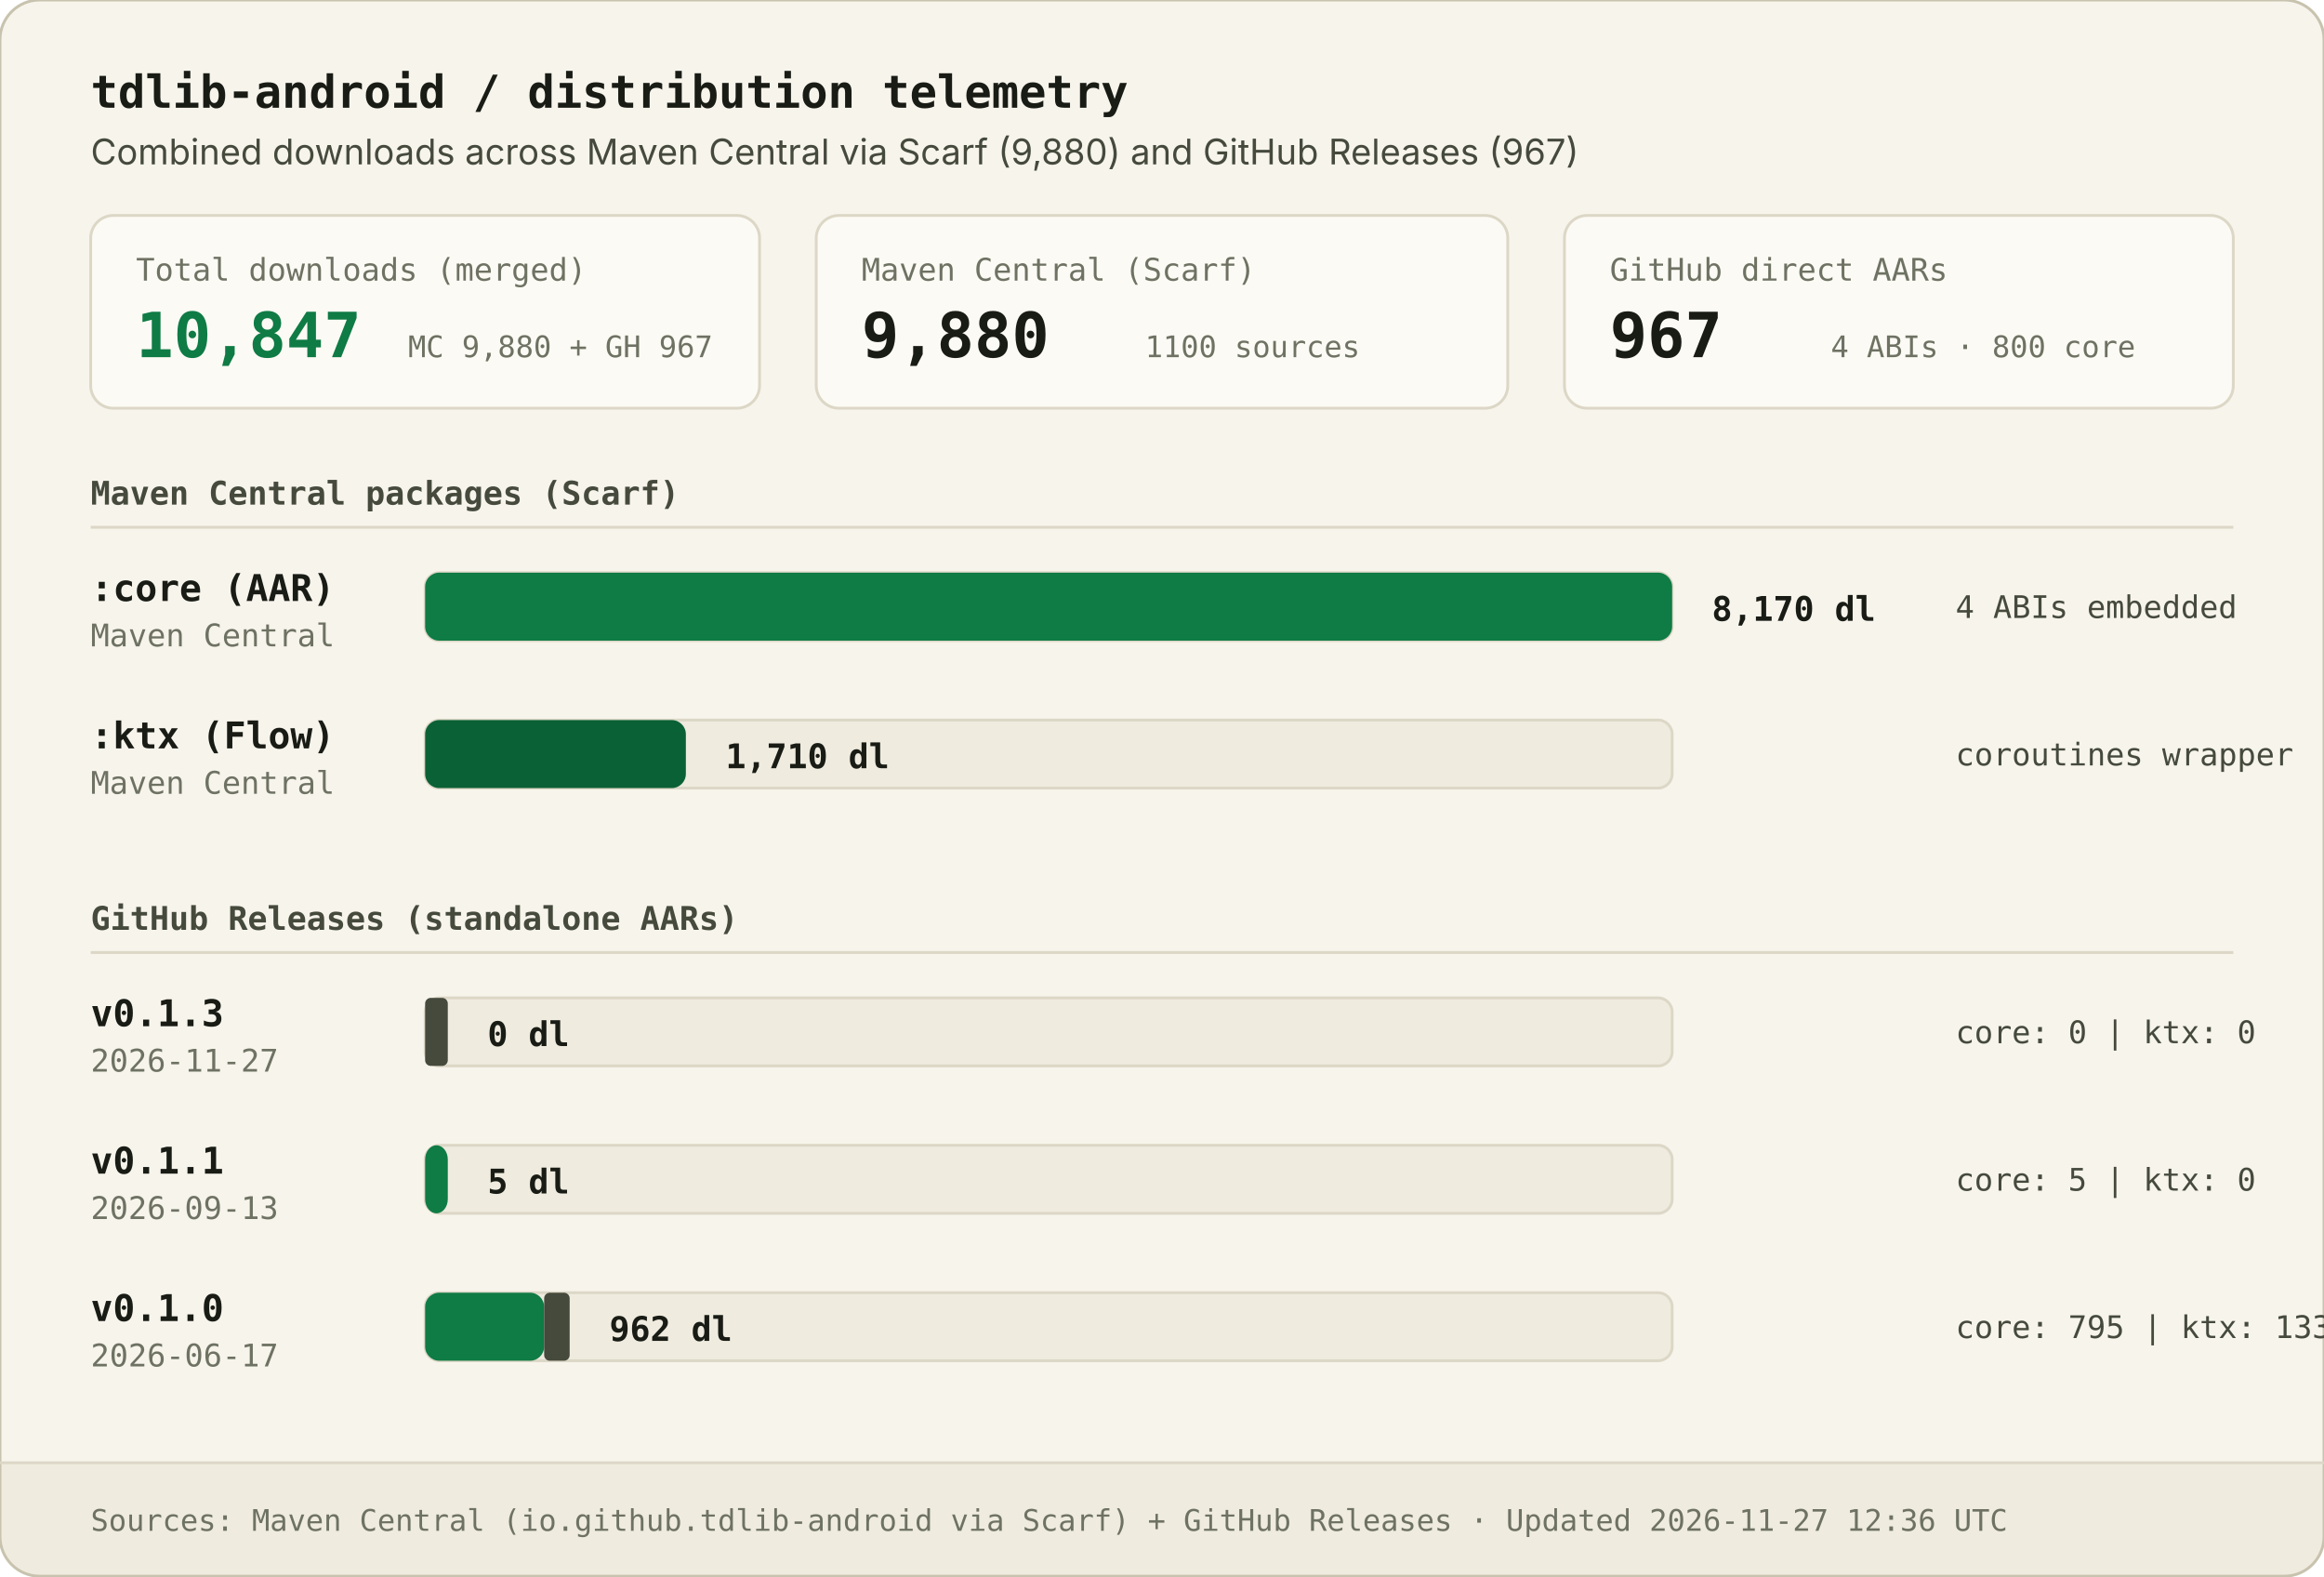
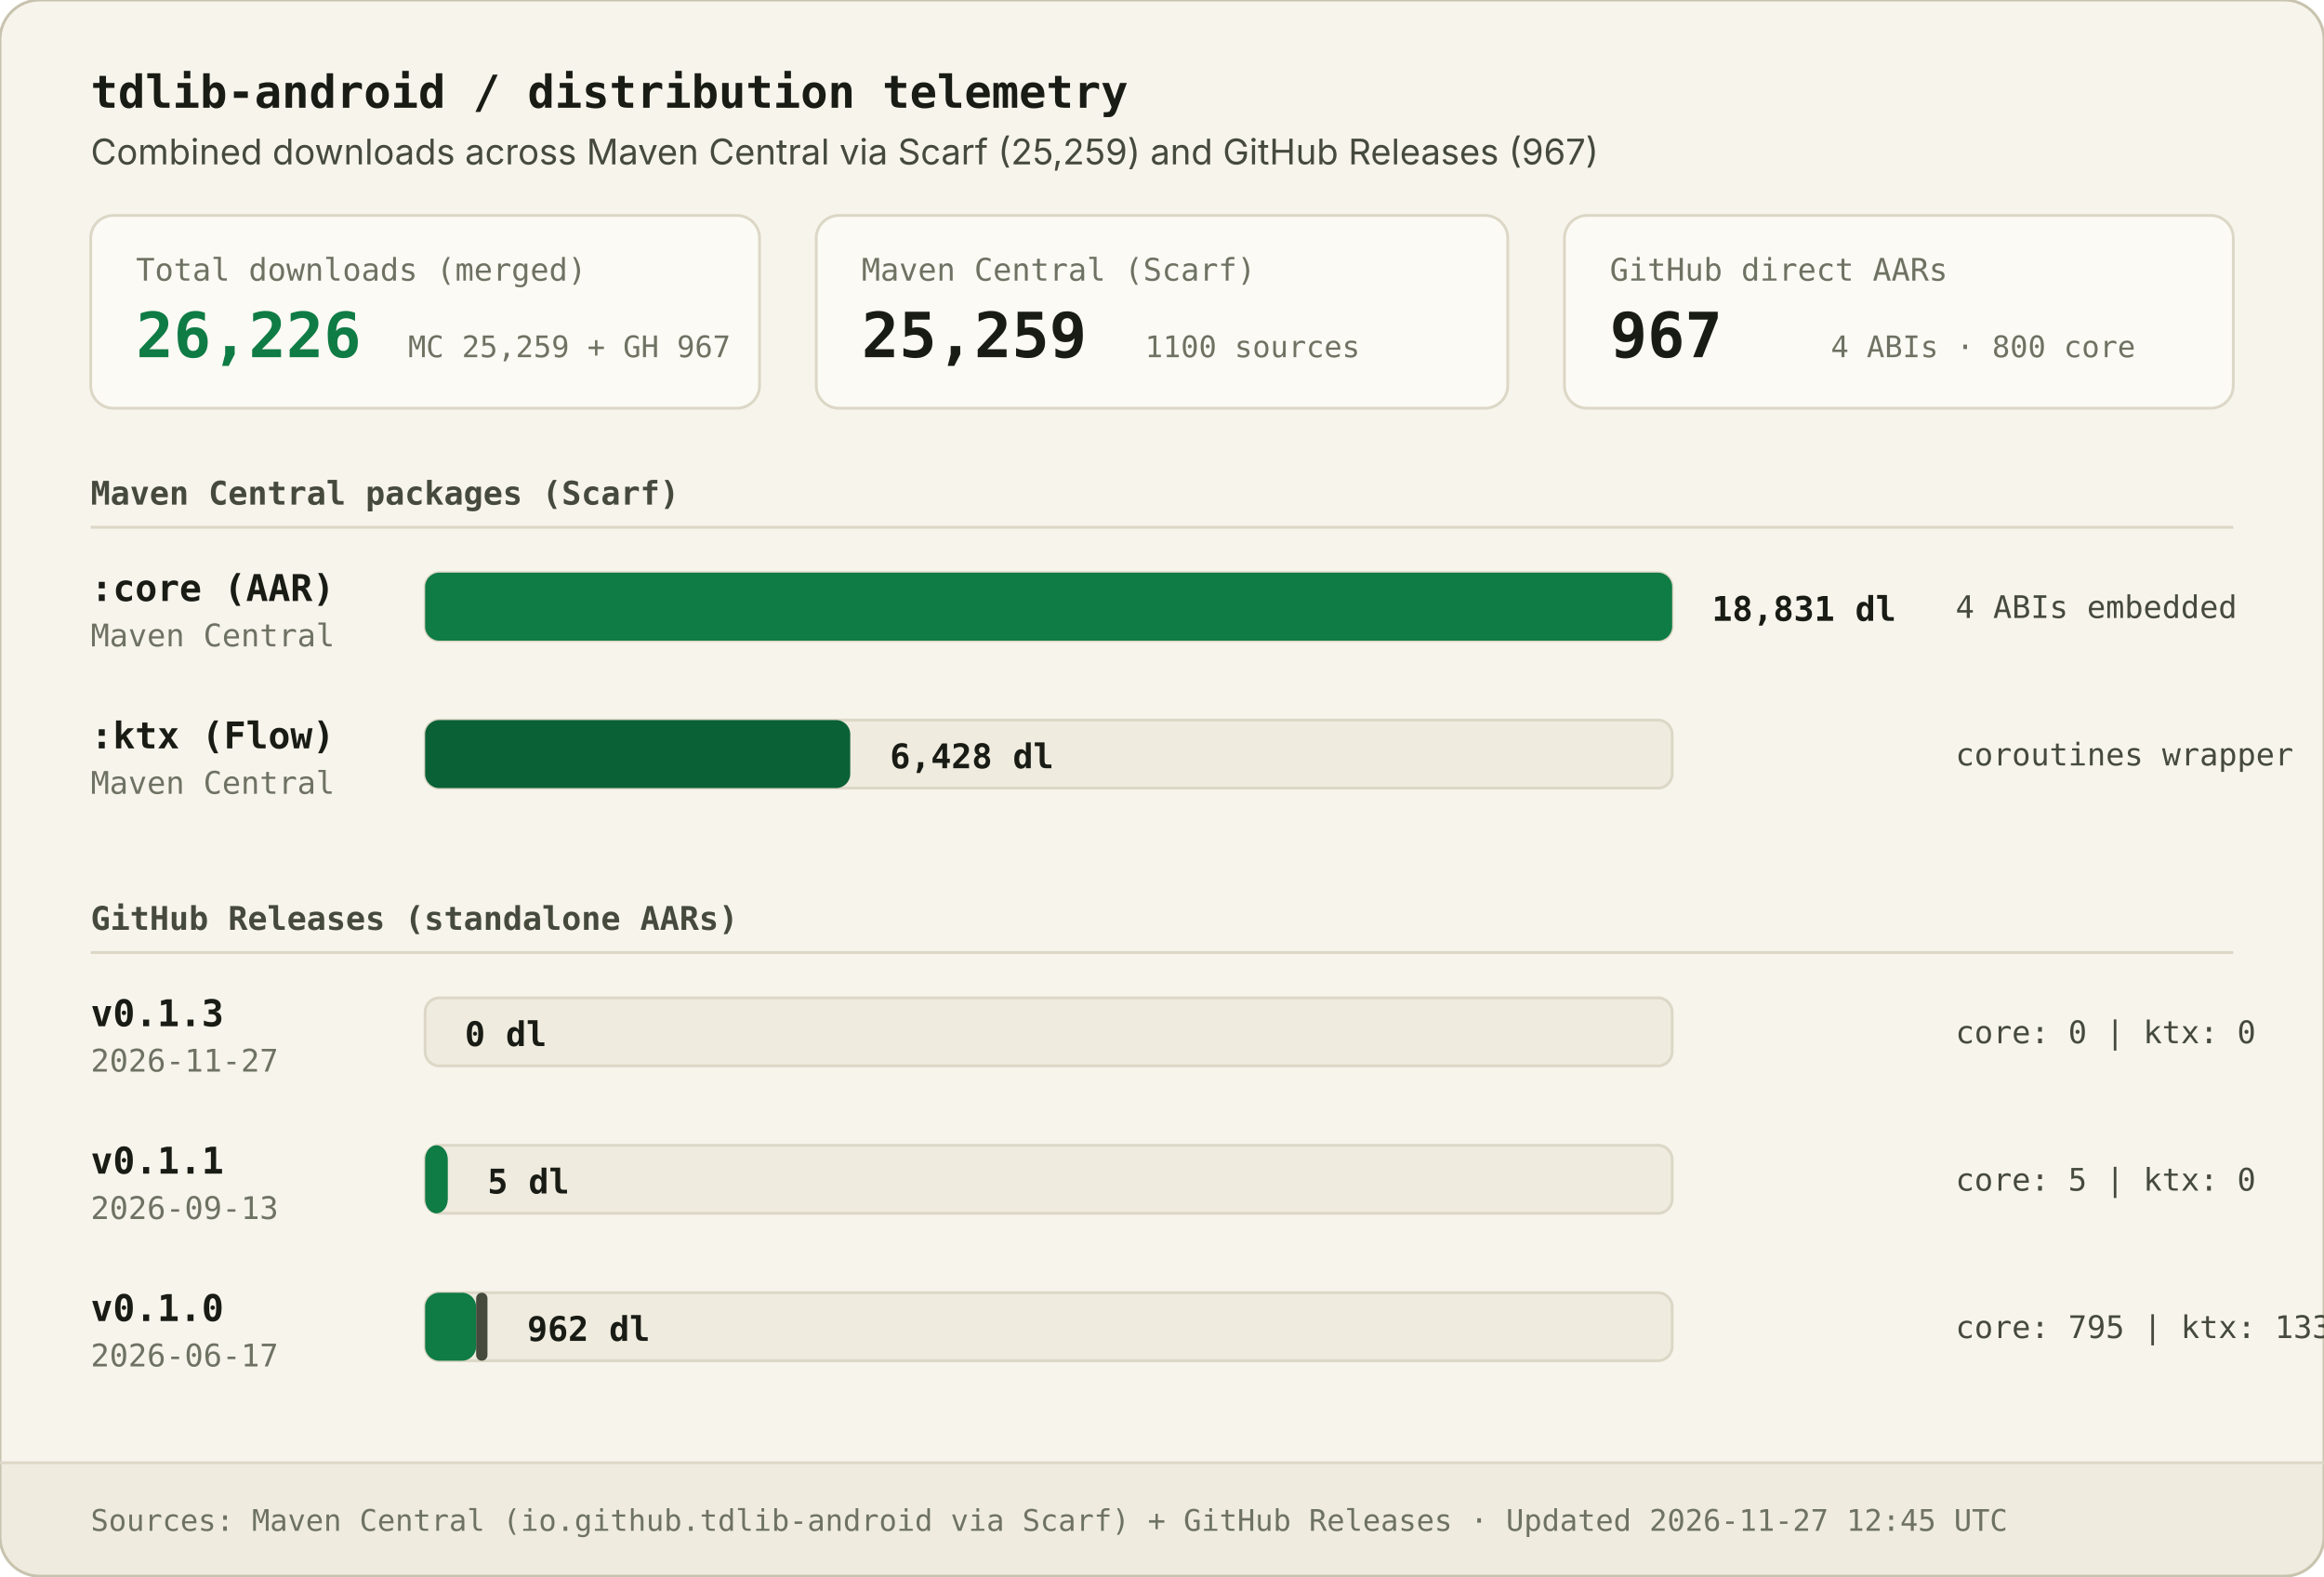
<svg xmlns="http://www.w3.org/2000/svg" viewBox="0 0 820 556" width="100%" height="100%">
  <style>
        .bg { fill: #F7F4EC; }
        .band { fill: #EFEBDF; }
        .panel { fill: #FCFAF4; stroke: #DCD7C6; stroke-width: 1; }
        .border { stroke: #C8C3AE; stroke-width: 1; fill: none; }
        .rule { stroke: #DCD7C6; stroke-width: 1; }
        .header-title { font-family: 'IBM Plex Mono', ui-monospace, SFMono-Regular, Consolas, monospace; font-size: 16px; font-weight: 700; fill: #191C15; }
        .header-sub { font-family: 'IBM Plex Sans', -apple-system, BlinkMacSystemFont, 'Segoe UI', sans-serif; font-size: 12.5px; fill: #454A3D; }
        .section-title { font-family: 'IBM Plex Mono', ui-monospace, SFMono-Regular, Consolas, monospace; font-size: 11.5px; font-weight: 600; fill: #454A3D; }
        .stat-label { font-family: 'IBM Plex Mono', ui-monospace, SFMono-Regular, Consolas, monospace; font-size: 11px; font-weight: 500; fill: #6E7263; }
        .stat-val-ac { font-family: 'IBM Plex Mono', ui-monospace, SFMono-Regular, Consolas, monospace; font-size: 22px; font-weight: 700; fill: #0F7B45; }
        .stat-val { font-family: 'IBM Plex Mono', ui-monospace, SFMono-Regular, Consolas, monospace; font-size: 22px; font-weight: 700; fill: #191C15; }
        .stat-sub { font-family: 'IBM Plex Mono', ui-monospace, SFMono-Regular, Consolas, monospace; font-size: 10.5px; fill: #6E7263; }
        .tag { font-family: 'IBM Plex Mono', ui-monospace, SFMono-Regular, Consolas, monospace; font-size: 13px; font-weight: 600; fill: #191C15; }
        .meta { font-family: 'IBM Plex Mono', ui-monospace, SFMono-Regular, Consolas, monospace; font-size: 11px; fill: #6E7263; }
        .bar-val { font-family: 'IBM Plex Mono', ui-monospace, SFMono-Regular, Consolas, monospace; font-size: 12px; font-weight: 600; fill: #191C15; }
        .breakdown { font-family: 'IBM Plex Mono', ui-monospace, SFMono-Regular, Consolas, monospace; font-size: 11px; fill: #454A3D; }
        .footer-note { font-family: 'IBM Plex Mono', ui-monospace, SFMono-Regular, Consolas, monospace; font-size: 10.5px; fill: #6E7263; }
    </style>
  <rect width="820" height="556" rx="14" class="bg" />
  <rect x="0" y="516" width="820" height="40" rx="14" class="band" />
  <rect x="0" y="516" width="820" height="14" class="band" />
  <rect width="820" height="556" rx="14" class="border" />
  <text x="32" y="38" class="header-title">tdlib-android / distribution telemetry</text>
-   <text x="32" y="58" class="header-sub">Combined downloads across Maven Central via Scarf (9,880) and GitHub Releases (967)</text>
+   <text x="32" y="58" class="header-sub">Combined downloads across Maven Central via Scarf (25,259) and GitHub Releases (967)</text>
  <g transform="translate(32, 76)">
    <rect x="0" y="0" width="236" height="68" rx="8" class="panel" />
    <text x="16" y="23" class="stat-label">Total downloads (merged)</text>
-     <text x="16" y="50" class="stat-val-ac">10,847</text>
-     <text x="112" y="50" class="stat-sub">MC 9,880 + GH 967</text>
+     <text x="16" y="50" class="stat-val-ac">26,226</text>
+     <text x="112" y="50" class="stat-sub">MC 25,259 + GH 967</text>
    <rect x="256" y="0" width="244" height="68" rx="8" class="panel" />
    <text x="272" y="23" class="stat-label">Maven Central (Scarf)</text>
-     <text x="272" y="50" class="stat-val">9,880</text>
+     <text x="272" y="50" class="stat-val">25,259</text>
    <text x="372" y="50" class="stat-sub">1100 sources</text>
    <rect x="520" y="0" width="236" height="68" rx="8" class="panel" />
    <text x="536" y="23" class="stat-label">GitHub direct AARs</text>
    <text x="536" y="50" class="stat-val">967</text>
    <text x="614" y="50" class="stat-sub">4 ABIs · 800 core</text>
  </g>
  <g>
    <text x="32" y="178" class="section-title">Maven Central packages (Scarf)</text>
    <line x1="32" y1="186" x2="788" y2="186" class="rule" />
    <g class="row" transform="translate(0, 194)">
      <text x="32" y="18" class="tag">:core (AAR)</text>
      <text x="32" y="34" class="meta">Maven Central</text>
      <rect x="150" y="8" width="440" height="24" rx="5" fill="#EFEBDF" stroke="#DCD7C6" stroke-width="1" />
      <rect x="150" y="8" width="440" height="24" rx="5" fill="#0F7B45" />
-       <text x="604" y="25" class="bar-val">8,170 dl</text>
+       <text x="604" y="25" class="bar-val">18,831 dl</text>
      <text x="690" y="24" class="breakdown">4 ABIs embedded</text>
    </g>
    <g class="row" transform="translate(0, 246)">
      <text x="32" y="18" class="tag">:ktx (Flow)</text>
      <text x="32" y="34" class="meta">Maven Central</text>
      <rect x="150" y="8" width="440" height="24" rx="5" fill="#EFEBDF" stroke="#DCD7C6" stroke-width="1" />
-       <rect x="150" y="8" width="92" height="24" rx="5" fill="#0B6136" />
-       <text x="256" y="25" class="bar-val">1,710 dl</text>
+       <rect x="150" y="8" width="150" height="24" rx="5" fill="#0B6136" />
+       <text x="314" y="25" class="bar-val">6,428 dl</text>
      <text x="690" y="24" class="breakdown">coroutines wrapper</text>
    </g>
  </g>
  <g>
    <text x="32" y="328" class="section-title">GitHub Releases (standalone AARs)</text>
    <line x1="32" y1="336" x2="788" y2="336" class="rule" />
    <g class="row" transform="translate(0, 344)">
      <text x="32" y="18" class="tag">v0.1.3</text>
      <text x="32" y="34" class="meta">2026-11-27</text>
      <rect x="150" y="8" width="440" height="24" rx="5" fill="#EFEBDF" stroke="#DCD7C6" stroke-width="1" />
-       <rect x="150" y="8" width="0" height="24" rx="5" fill="#0F7B45" />
-       <rect x="150" y="8" width="8" height="24" rx="2" fill="#454A3D" />
-       <text x="172" y="25" class="bar-val">0 dl</text>
+       <text x="164" y="25" class="bar-val">0 dl</text>
      <text x="690" y="24" class="breakdown">core: 0 | ktx: 0</text>
    </g>
    <g class="row" transform="translate(0, 396)">
      <text x="32" y="18" class="tag">v0.1.1</text>
      <text x="32" y="34" class="meta">2026-09-13</text>
      <rect x="150" y="8" width="440" height="24" rx="5" fill="#EFEBDF" stroke="#DCD7C6" stroke-width="1" />
      <rect x="150" y="8" width="8" height="24" rx="5" fill="#0F7B45" />
-       <rect x="158" y="8" width="0" height="24" rx="2" fill="#454A3D" />
      <text x="172" y="25" class="bar-val">5 dl</text>
      <text x="690" y="24" class="breakdown">core: 5 | ktx: 0</text>
    </g>
    <g class="row" transform="translate(0, 448)">
      <text x="32" y="18" class="tag">v0.1.0</text>
      <text x="32" y="34" class="meta">2026-06-17</text>
      <rect x="150" y="8" width="440" height="24" rx="5" fill="#EFEBDF" stroke="#DCD7C6" stroke-width="1" />
-       <rect x="150" y="8" width="42" height="24" rx="5" fill="#0F7B45" />
-       <rect x="192" y="8" width="9" height="24" rx="2" fill="#454A3D" />
-       <text x="215" y="25" class="bar-val">962 dl</text>
+       <rect x="150" y="8" width="18" height="24" rx="5" fill="#0F7B45" />
+       <rect x="168" y="8" width="4" height="24" rx="2" fill="#454A3D" />
+       <text x="186" y="25" class="bar-val">962 dl</text>
      <text x="690" y="24" class="breakdown">core: 795 | ktx: 133</text>
    </g>
  </g>
  <line x1="0" y1="516" x2="820" y2="516" class="rule" />
-   <text x="32" y="540" class="footer-note">Sources: Maven Central (io.github.tdlib-android via Scarf) + GitHub Releases  ·  Updated 2026-11-27 12:36 UTC</text>
+   <text x="32" y="540" class="footer-note">Sources: Maven Central (io.github.tdlib-android via Scarf) + GitHub Releases  ·  Updated 2026-11-27 12:45 UTC</text>
</svg>
